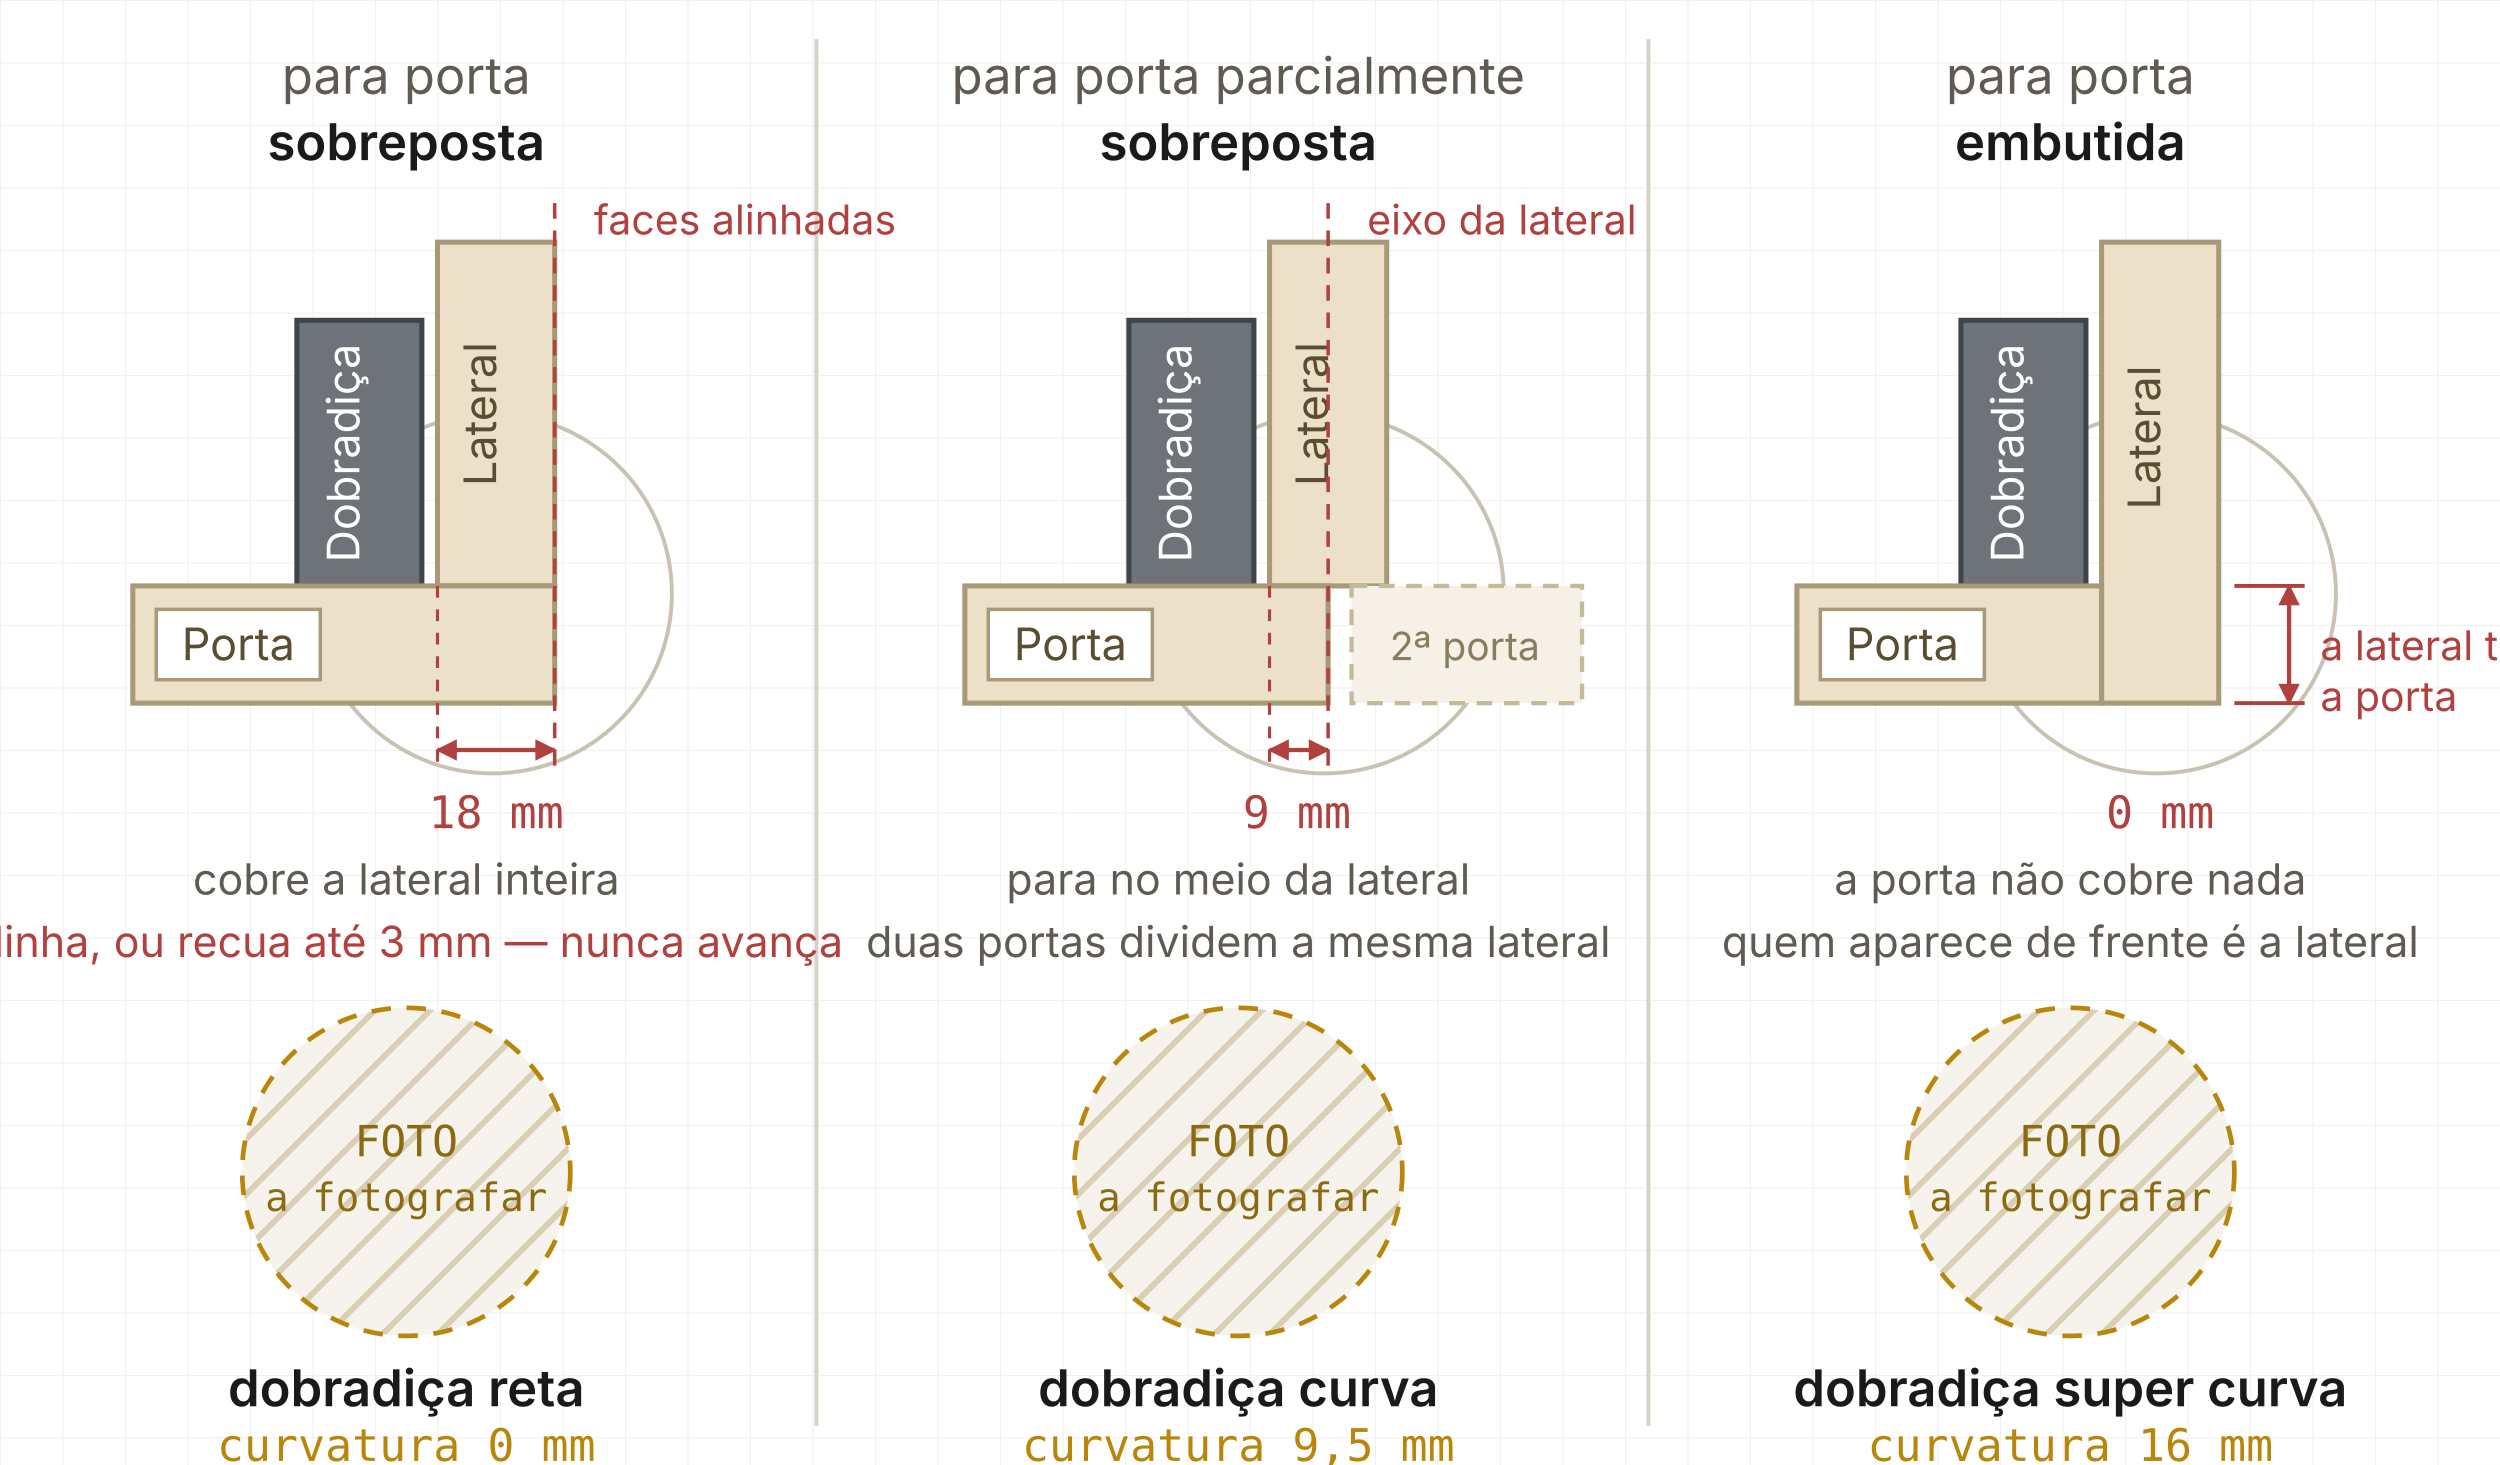
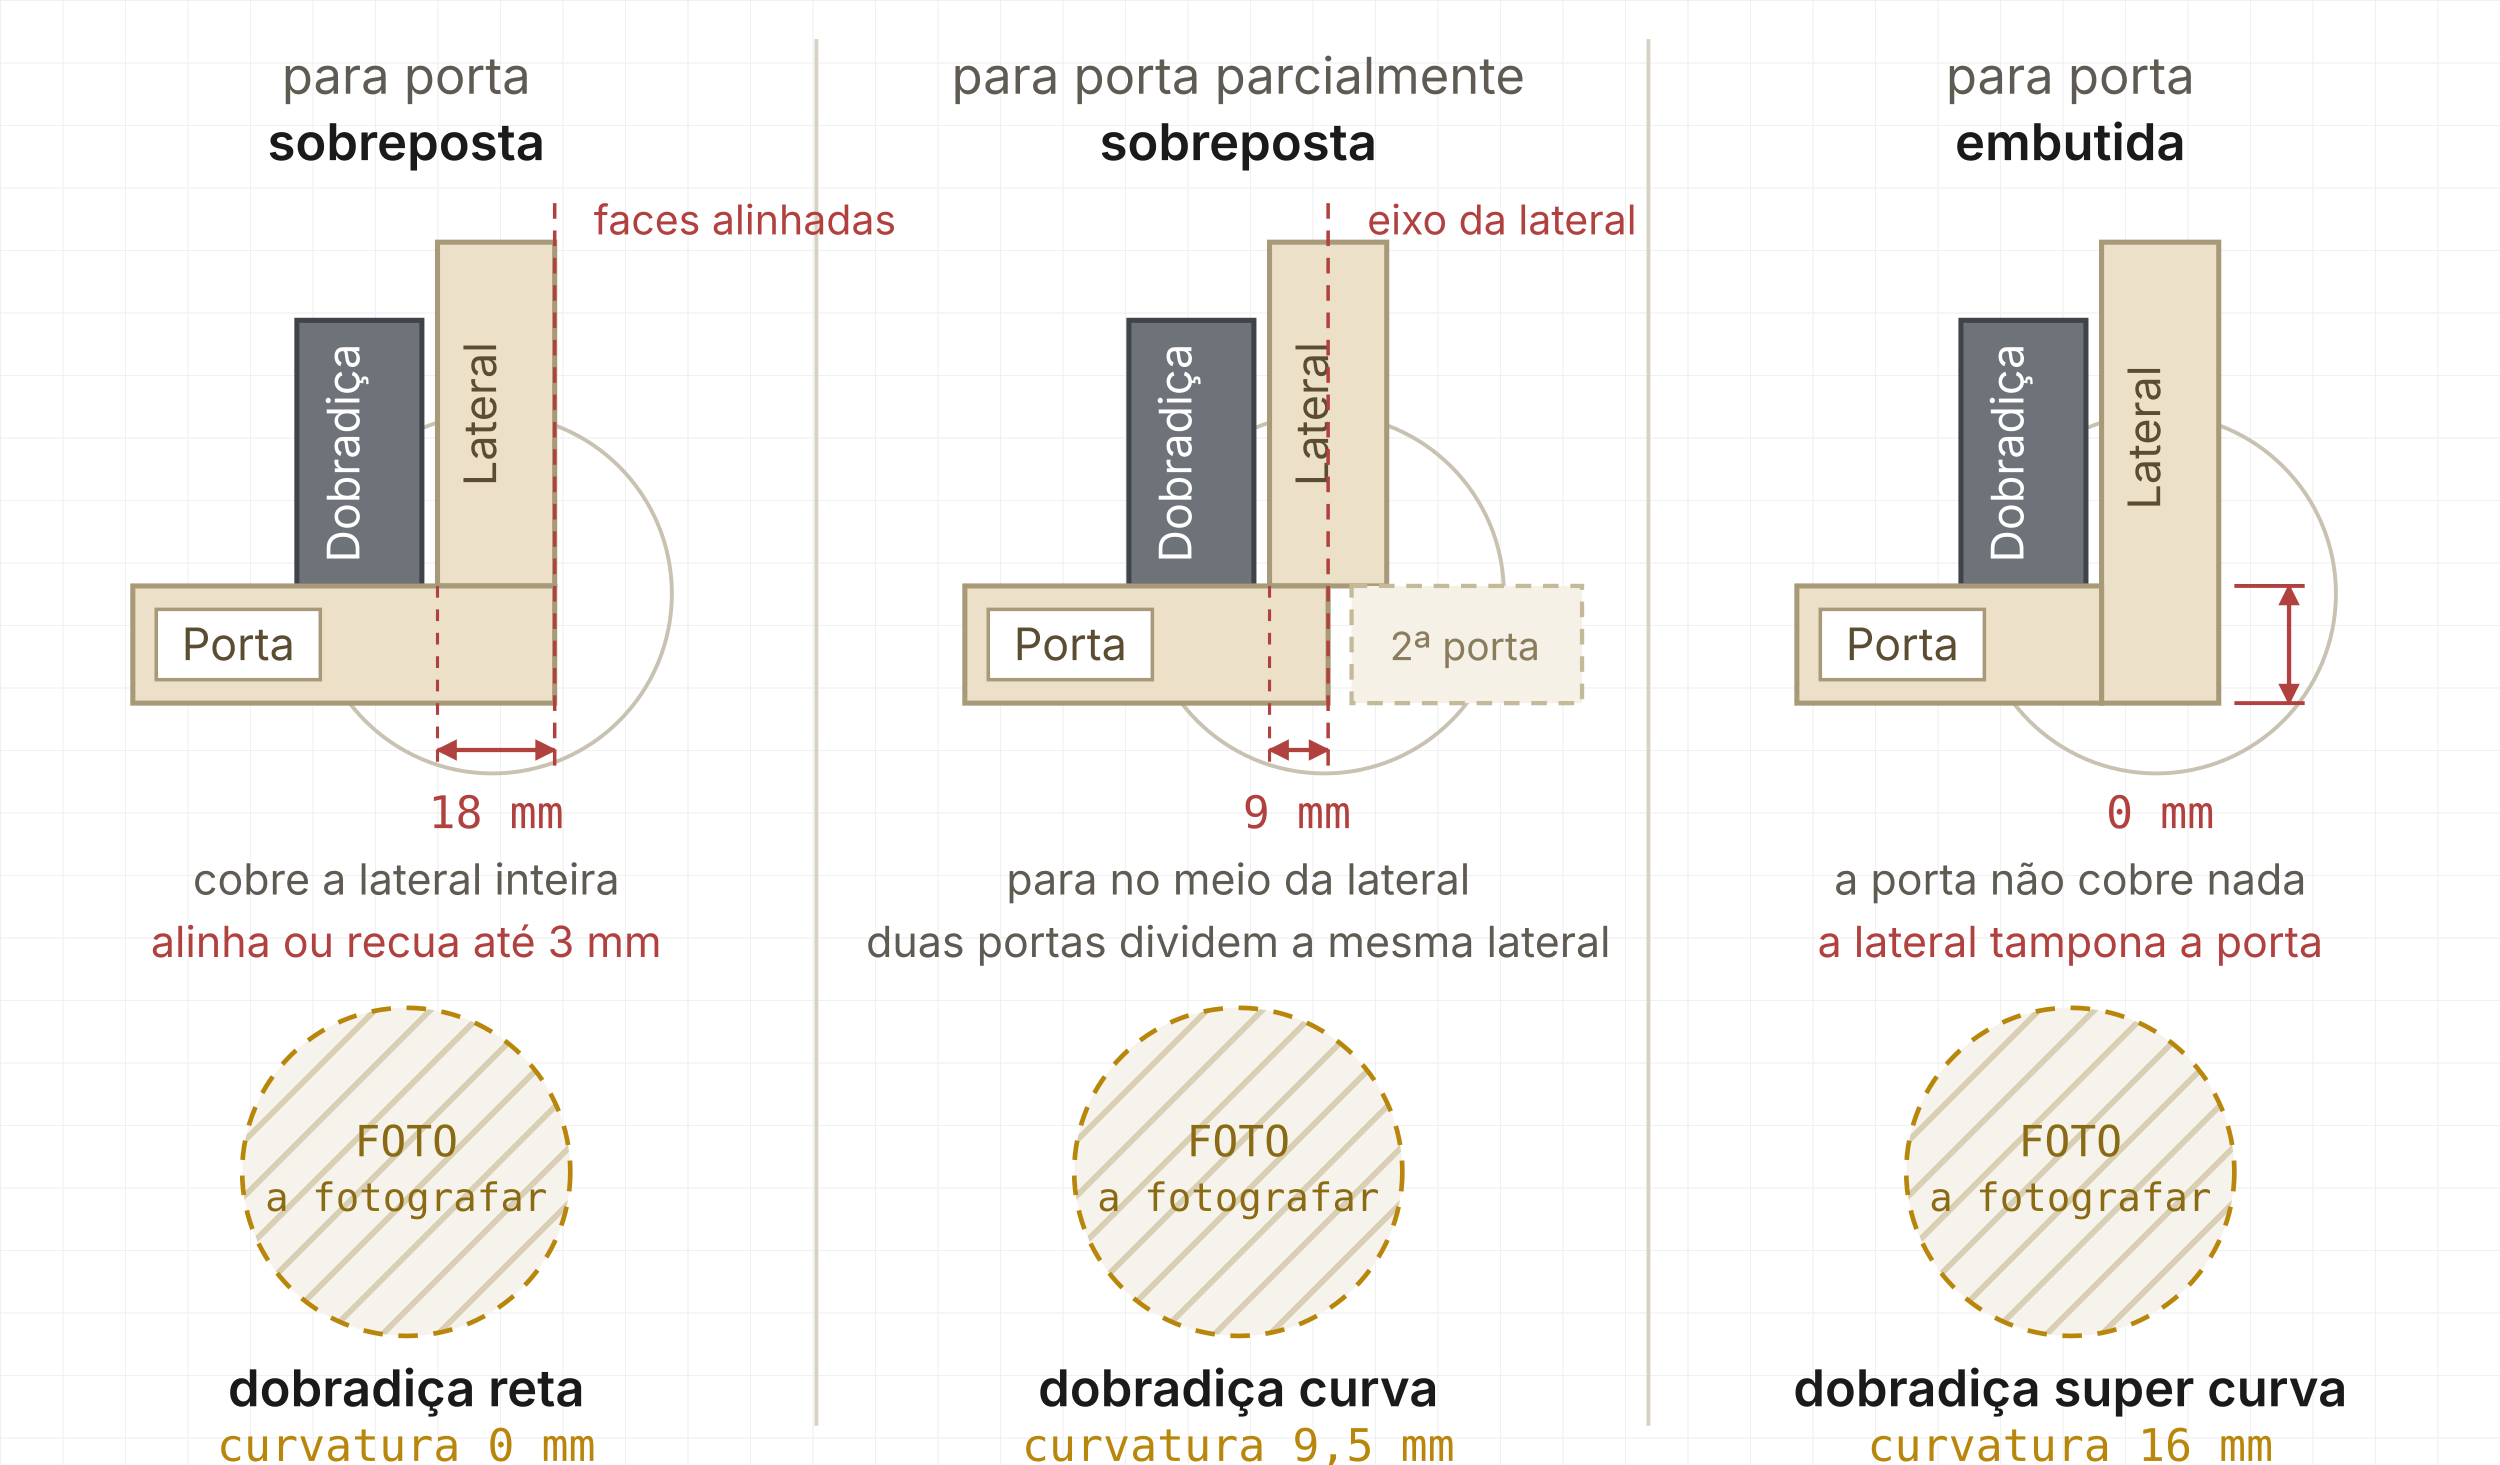
<svg xmlns="http://www.w3.org/2000/svg" viewBox="0 0 640 375" role="img" aria-label="Os três tipos de dobradiça em três colunas. Em cima, o esquema do canto do móvel com a porta, a dobradiça e a lateral rotuladas. Na sobreposta a porta alinha com a face externa da lateral. Na parcialmente sobreposta ela para no meio da lateral. Na embutida a lateral tampona a porta. Embaixo, o espaço reservado para a foto de cada dobradiça.">
  <defs>
    <pattern id="grade" width="16" height="16" patternUnits="userSpaceOnUse">
      <path d="M16,0 L0,0 L0,16" fill="none" stroke="#0E2038" stroke-width=".5" opacity=".07" />
    </pattern>
    <pattern id="hach" width="10" height="10" patternUnits="userSpaceOnUse" patternTransform="rotate(45)">
      <rect width="10" height="10" fill="#f6f3ec" />
      <line x1="0" y1="0" x2="0" y2="10" stroke="#d9cfb4" stroke-width="3" />
    </pattern>
    <marker id="ctA" viewBox="0 0 10 10" refX="9" refY="5" markerWidth="5" markerHeight="5" orient="auto">
      <path d="M0,0 L10,5 L0,10 z" fill="#B0413F" />
    </marker>
    <marker id="ciA" viewBox="0 0 10 10" refX="1" refY="5" markerWidth="5" markerHeight="5" orient="auto">
      <path d="M10,0 L0,5 L10,10 z" fill="#B0413F" />
    </marker>
  </defs>
  <rect x="0" y="0" width="640" height="375" fill="#ffffff" />
  <rect x="0" y="0" width="640" height="375" fill="url(#grade)" />
  <line x1="209" y1="10" x2="209" y2="365" stroke="#d8d2c4" stroke-width="1" />
  <line x1="422" y1="10" x2="422" y2="365" stroke="#d8d2c4" stroke-width="1" />
  <g transform="translate(0,0)">
    <text x="104" y="24" font-family="Inter,sans-serif" font-size="13" fill="#5f5b52" text-anchor="middle">para porta</text>
    <text x="104" y="41" font-family="Inter,sans-serif" font-size="13" font-weight="600" fill="#1A1A1A" text-anchor="middle">sobreposta</text>
    <circle cx="126" cy="152" r="46" fill="none" stroke="#c9c2b2" stroke-width="1" />
    <rect x="112" y="62" width="30" height="88" fill="#ece0c8" stroke="#a89a78" stroke-width="1.3" />
    <text x="127" y="106" font-family="Inter,sans-serif" font-size="11.5" fill="#5a4d31" text-anchor="middle" transform="rotate(-90,127,106)">Lateral</text>
    <rect x="76" y="82" width="32" height="68" fill="#6e737a" stroke="#3f444b" stroke-width="1.3" />
    <text x="92" y="116" font-family="Inter,sans-serif" font-size="11.5" fill="#ffffff" text-anchor="middle" transform="rotate(-90,92,116)">Dobradiça</text>
    <rect x="34" y="150" width="108" height="30" fill="#ece0c8" stroke="#a89a78" stroke-width="1.3" />
    <rect x="40" y="156" width="42" height="18" fill="#ffffff" stroke="#a89a78" stroke-width=".9" />
    <text x="61" y="169" font-family="Inter,sans-serif" font-size="11.5" fill="#5a4d31" text-anchor="middle">Porta</text>
    <line x1="142" y1="52" x2="142" y2="196" stroke="#B0413F" stroke-width=".9" stroke-dasharray="4 3" />
    <text x="152" y="60" font-family="Inter,sans-serif" font-size="10.5" fill="#B0413F">faces alinhadas</text>
    <line x1="112" y1="150" x2="112" y2="196" stroke="#B0413F" stroke-width=".8" stroke-dasharray="3 3" />
    <line x1="112" y1="192" x2="142" y2="192" stroke="#B0413F" stroke-width="1.1" marker-start="url(#ciA)" marker-end="url(#ctA)" />
    <text x="127" y="212" font-family="'JetBrains Mono',monospace" font-size="11.5" fill="#B0413F" text-anchor="middle">18 mm</text>
    <text x="104" y="229" font-family="Inter,sans-serif" font-size="11" fill="#5f5b52" text-anchor="middle">cobre a lateral inteira</text>
-     <text x="104" y="245" font-family="Inter,sans-serif" font-size="11" fill="#B0413F" text-anchor="middle">alinha, ou recua até 3 mm — nunca avança</text>
+     <text x="104" y="245" font-family="Inter,sans-serif" font-size="11" fill="#B0413F" text-anchor="middle">alinha ou recua até 3 mm</text>
    <circle cx="104" cy="300" r="42" fill="url(#hach)" stroke="#B8860B" stroke-width="1.2" stroke-dasharray="5 4" />
    <text x="104" y="296" font-family="'JetBrains Mono',monospace" font-size="11" fill="#8a6a12" text-anchor="middle">FOTO</text>
    <text x="104" y="310" font-family="'JetBrains Mono',monospace" font-size="10" fill="#8a6a12" text-anchor="middle">a fotografar</text>
    <text x="104" y="360" font-family="Inter,sans-serif" font-size="13" font-weight="600" fill="#1A1A1A" text-anchor="middle">dobradiça reta</text>
    <text x="104" y="374" font-family="'JetBrains Mono',monospace" font-size="11.5" fill="#B8860B" text-anchor="middle">curvatura 0 mm</text>
  </g>
  <g transform="translate(213,0)">
    <text x="104" y="24" font-family="Inter,sans-serif" font-size="13" fill="#5f5b52" text-anchor="middle">para porta parcialmente</text>
    <text x="104" y="41" font-family="Inter,sans-serif" font-size="13" font-weight="600" fill="#1A1A1A" text-anchor="middle">sobreposta</text>
    <circle cx="126" cy="152" r="46" fill="none" stroke="#c9c2b2" stroke-width="1" />
    <rect x="112" y="62" width="30" height="88" fill="#ece0c8" stroke="#a89a78" stroke-width="1.3" />
    <text x="127" y="106" font-family="Inter,sans-serif" font-size="11.5" fill="#5a4d31" text-anchor="middle" transform="rotate(-90,127,106)">Lateral</text>
    <rect x="76" y="82" width="32" height="68" fill="#6e737a" stroke="#3f444b" stroke-width="1.3" />
    <text x="92" y="116" font-family="Inter,sans-serif" font-size="11.5" fill="#ffffff" text-anchor="middle" transform="rotate(-90,92,116)">Dobradiça</text>
    <rect x="133" y="150" width="59" height="30" fill="#f6f1e6" stroke="#c4b998" stroke-width="1.1" stroke-dasharray="4 3" />
    <text x="162" y="169" font-family="Inter,sans-serif" font-size="10" fill="#8a7d5e" text-anchor="middle">2ª porta</text>
    <rect x="34" y="150" width="93" height="30" fill="#ece0c8" stroke="#a89a78" stroke-width="1.3" />
    <rect x="40" y="156" width="42" height="18" fill="#ffffff" stroke="#a89a78" stroke-width=".9" />
    <text x="61" y="169" font-family="Inter,sans-serif" font-size="11.5" fill="#5a4d31" text-anchor="middle">Porta</text>
    <line x1="127" y1="52" x2="127" y2="196" stroke="#B0413F" stroke-width=".9" stroke-dasharray="4 3" />
    <text x="137" y="60" font-family="Inter,sans-serif" font-size="10.5" fill="#B0413F">eixo da lateral</text>
    <line x1="112" y1="150" x2="112" y2="196" stroke="#B0413F" stroke-width=".8" stroke-dasharray="3 3" />
    <line x1="112" y1="192" x2="127" y2="192" stroke="#B0413F" stroke-width="1.1" marker-start="url(#ciA)" marker-end="url(#ctA)" />
    <text x="119" y="212" font-family="'JetBrains Mono',monospace" font-size="11.5" fill="#B0413F" text-anchor="middle">9 mm</text>
    <text x="104" y="229" font-family="Inter,sans-serif" font-size="11" fill="#5f5b52" text-anchor="middle">para no meio da lateral</text>
    <text x="104" y="245" font-family="Inter,sans-serif" font-size="11" fill="#5f5b52" text-anchor="middle">duas portas dividem a mesma lateral</text>
    <circle cx="104" cy="300" r="42" fill="url(#hach)" stroke="#B8860B" stroke-width="1.2" stroke-dasharray="5 4" />
    <text x="104" y="296" font-family="'JetBrains Mono',monospace" font-size="11" fill="#8a6a12" text-anchor="middle">FOTO</text>
    <text x="104" y="310" font-family="'JetBrains Mono',monospace" font-size="10" fill="#8a6a12" text-anchor="middle">a fotografar</text>
    <text x="104" y="360" font-family="Inter,sans-serif" font-size="13" font-weight="600" fill="#1A1A1A" text-anchor="middle">dobradiça curva</text>
    <text x="104" y="374" font-family="'JetBrains Mono',monospace" font-size="11.5" fill="#B8860B" text-anchor="middle">curvatura 9,5 mm</text>
  </g>
  <g transform="translate(426,0)">
    <text x="104" y="24" font-family="Inter,sans-serif" font-size="13" fill="#5f5b52" text-anchor="middle">para porta</text>
    <text x="104" y="41" font-family="Inter,sans-serif" font-size="13" font-weight="600" fill="#1A1A1A" text-anchor="middle">embutida</text>
    <circle cx="126" cy="152" r="46" fill="none" stroke="#c9c2b2" stroke-width="1" />
    <rect x="112" y="62" width="30" height="118" fill="#ece0c8" stroke="#a89a78" stroke-width="1.3" />
    <text x="127" y="112" font-family="Inter,sans-serif" font-size="11.5" fill="#5a4d31" text-anchor="middle" transform="rotate(-90,127,112)">Lateral</text>
    <rect x="76" y="82" width="32" height="68" fill="#6e737a" stroke="#3f444b" stroke-width="1.3" />
    <text x="92" y="116" font-family="Inter,sans-serif" font-size="11.5" fill="#ffffff" text-anchor="middle" transform="rotate(-90,92,116)">Dobradiça</text>
    <rect x="34" y="150" width="78" height="30" fill="#ece0c8" stroke="#a89a78" stroke-width="1.3" />
    <rect x="40" y="156" width="42" height="18" fill="#ffffff" stroke="#a89a78" stroke-width=".9" />
    <text x="61" y="169" font-family="Inter,sans-serif" font-size="11.5" fill="#5a4d31" text-anchor="middle">Porta</text>
    <line x1="146" y1="150" x2="164" y2="150" stroke="#B0413F" stroke-width="1" />
    <line x1="146" y1="180" x2="164" y2="180" stroke="#B0413F" stroke-width="1" />
    <line x1="160" y1="150" x2="160" y2="180" stroke="#B0413F" stroke-width="1.1" marker-start="url(#ciA)" marker-end="url(#ctA)" />
-     <text x="168" y="169" font-family="Inter,sans-serif" font-size="10.5" fill="#B0413F">a lateral tampona</text>
-     <text x="168" y="182" font-family="Inter,sans-serif" font-size="10.5" fill="#B0413F">a porta</text>
    <text x="127" y="212" font-family="'JetBrains Mono',monospace" font-size="11.5" fill="#B0413F" text-anchor="middle">0 mm</text>
    <text x="104" y="229" font-family="Inter,sans-serif" font-size="11" fill="#5f5b52" text-anchor="middle">a porta não cobre nada</text>
-     <text x="104" y="245" font-family="Inter,sans-serif" font-size="11" fill="#5f5b52" text-anchor="middle">quem aparece de frente é a lateral</text>
+     <text x="104" y="245" font-family="Inter,sans-serif" font-size="11" fill="#B0413F" text-anchor="middle">a lateral tampona a porta</text>
    <circle cx="104" cy="300" r="42" fill="url(#hach)" stroke="#B8860B" stroke-width="1.2" stroke-dasharray="5 4" />
    <text x="104" y="296" font-family="'JetBrains Mono',monospace" font-size="11" fill="#8a6a12" text-anchor="middle">FOTO</text>
    <text x="104" y="310" font-family="'JetBrains Mono',monospace" font-size="10" fill="#8a6a12" text-anchor="middle">a fotografar</text>
    <text x="104" y="360" font-family="Inter,sans-serif" font-size="13" font-weight="600" fill="#1A1A1A" text-anchor="middle">dobradiça super curva</text>
    <text x="104" y="374" font-family="'JetBrains Mono',monospace" font-size="11.5" fill="#B8860B" text-anchor="middle">curvatura 16 mm</text>
  </g>
</svg>
